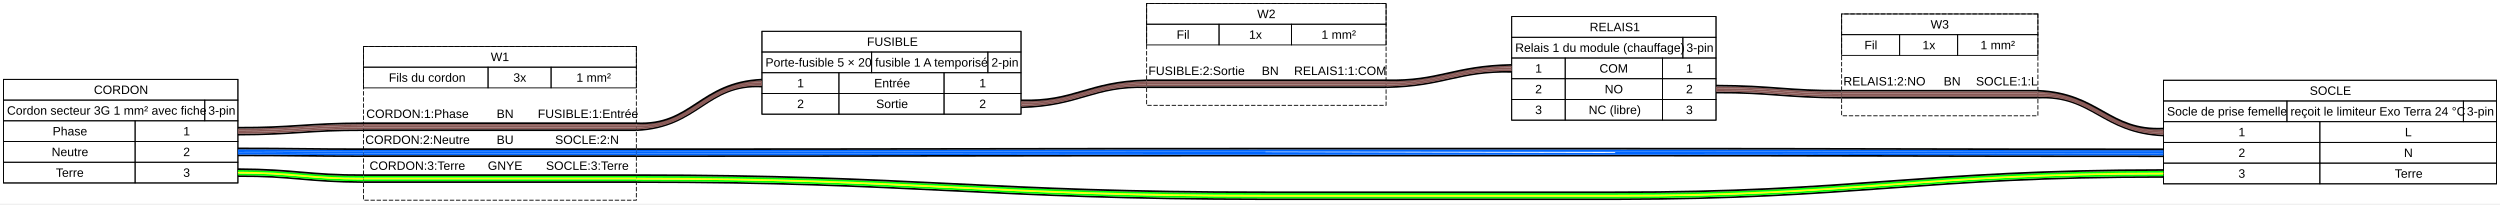
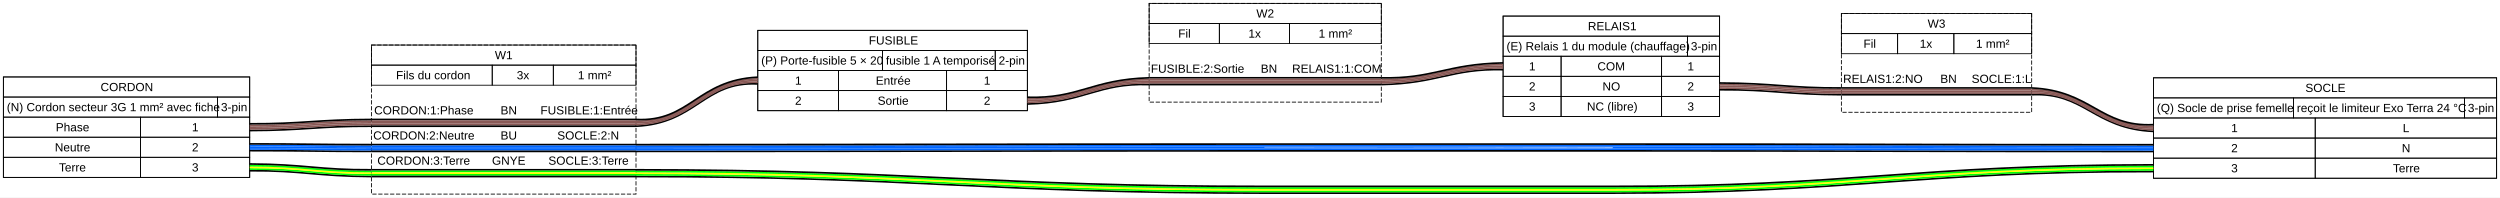
- <svg xmlns="http://www.w3.org/2000/svg" width="2866pt" height="234pt" viewBox="0.00 0.00 2866.00 234.00">
+ <svg xmlns="http://www.w3.org/2000/svg" width="2956pt" height="234pt" viewBox="0.00 0.00 2956.00 234.00">
  <g id="graph0" class="graph" transform="scale(1 1) rotate(0) translate(4 229.5)">
-     <polygon fill="#ffffff" stroke="none" points="-4,4 -4,-229.5 2862,-229.5 2862,4 -4,4" />
+     <polygon fill="#ffffff" stroke="none" points="-4,4 -4,-229.5 2952,-229.5 2952,4 -4,4" />
    <g id="node1" class="node">
-       <polygon fill="#ffffff" stroke="black" points="268.75,-138.5 0,-138.5 0,-19.75 268.75,-19.75 268.75,-138.5" />
-       <polygon fill="none" stroke="black" points="0,-114.75 0,-138.5 268.75,-138.5 268.75,-114.75 0,-114.75" />
-       <text xml:space="preserve" text-anchor="start" x="103.62" y="-121.75" font-family="arial" font-size="14.00">CORDON</text>
-       <polygon fill="none" stroke="black" points="0,-91 0,-114.75 230.75,-114.75 230.75,-91 0,-91" />
-       <text xml:space="preserve" text-anchor="start" x="4" y="-98" font-family="arial" font-size="14.00">Cordon secteur 3G 1 mm² avec fiche</text>
-       <polygon fill="none" stroke="black" points="230.75,-91 230.75,-114.75 268.75,-114.75 268.75,-91 230.75,-91" />
-       <text xml:space="preserve" text-anchor="start" x="234.75" y="-98" font-family="arial" font-size="14.00">3-pin</text>
-       <polygon fill="none" stroke="black" points="0,-67.25 0,-91 150.88,-91 150.88,-67.25 0,-67.25" />
-       <text xml:space="preserve" text-anchor="start" x="56.31" y="-74.25" font-family="arial" font-size="14.00">Phase</text>
-       <polygon fill="none" stroke="black" points="150.88,-67.25 150.88,-91 268.75,-91 268.75,-67.25 150.88,-67.25" />
-       <text xml:space="preserve" text-anchor="start" x="206.06" y="-74.25" font-family="arial" font-size="14.00">1</text>
-       <polygon fill="none" stroke="black" points="0,-43.5 0,-67.25 150.88,-67.25 150.88,-43.5 0,-43.5" />
-       <text xml:space="preserve" text-anchor="start" x="55.19" y="-50.5" font-family="arial" font-size="14.00">Neutre</text>
-       <polygon fill="none" stroke="black" points="150.88,-43.5 150.88,-67.25 268.75,-67.25 268.75,-43.5 150.88,-43.5" />
-       <text xml:space="preserve" text-anchor="start" x="206.06" y="-50.5" font-family="arial" font-size="14.00">2</text>
-       <polygon fill="none" stroke="black" points="0,-19.75 0,-43.5 150.88,-43.5 150.88,-19.75 0,-19.75" />
-       <text xml:space="preserve" text-anchor="start" x="60.06" y="-26.75" font-family="arial" font-size="14.00">Terre</text>
-       <polygon fill="none" stroke="black" points="150.88,-19.75 150.88,-43.5 268.75,-43.5 268.75,-19.75 150.88,-19.75" />
-       <text xml:space="preserve" text-anchor="start" x="206.06" y="-26.75" font-family="arial" font-size="14.00">3</text>
+       <polygon fill="#ffffff" stroke="black" points="291.25,-138.5 0,-138.5 0,-19.75 291.25,-19.75 291.25,-138.5" />
+       <polygon fill="none" stroke="black" points="0,-114.75 0,-138.5 291.25,-138.5 291.25,-114.75 0,-114.75" />
+       <text xml:space="preserve" text-anchor="start" x="114.88" y="-121.75" font-family="arial" font-size="14.00">CORDON</text>
+       <polygon fill="none" stroke="black" points="0,-91 0,-114.75 253.25,-114.75 253.25,-91 0,-91" />
+       <text xml:space="preserve" text-anchor="start" x="4" y="-98" font-family="arial" font-size="14.00">(N) Cordon secteur 3G 1 mm² avec fiche</text>
+       <polygon fill="none" stroke="black" points="253.25,-91 253.25,-114.75 291.25,-114.75 291.25,-91 253.25,-91" />
+       <text xml:space="preserve" text-anchor="start" x="257.25" y="-98" font-family="arial" font-size="14.00">3-pin</text>
+       <polygon fill="none" stroke="black" points="0,-67.25 0,-91 162.12,-91 162.12,-67.25 0,-67.25" />
+       <text xml:space="preserve" text-anchor="start" x="61.94" y="-74.25" font-family="arial" font-size="14.00">Phase</text>
+       <polygon fill="none" stroke="black" points="162.12,-67.25 162.12,-91 291.25,-91 291.25,-67.25 162.12,-67.25" />
+       <text xml:space="preserve" text-anchor="start" x="222.94" y="-74.25" font-family="arial" font-size="14.00">1</text>
+       <polygon fill="none" stroke="black" points="0,-43.5 0,-67.25 162.12,-67.25 162.12,-43.5 0,-43.5" />
+       <text xml:space="preserve" text-anchor="start" x="60.81" y="-50.5" font-family="arial" font-size="14.00">Neutre</text>
+       <polygon fill="none" stroke="black" points="162.12,-43.5 162.12,-67.25 291.25,-67.25 291.25,-43.5 162.12,-43.5" />
+       <text xml:space="preserve" text-anchor="start" x="222.94" y="-50.5" font-family="arial" font-size="14.00">2</text>
+       <polygon fill="none" stroke="black" points="0,-19.75 0,-43.5 162.12,-43.5 162.12,-19.75 0,-19.75" />
+       <text xml:space="preserve" text-anchor="start" x="65.69" y="-26.75" font-family="arial" font-size="14.00">Terre</text>
+       <polygon fill="none" stroke="black" points="162.12,-19.75 162.12,-43.5 291.25,-43.5 291.25,-19.75 162.12,-19.75" />
+       <text xml:space="preserve" text-anchor="start" x="222.94" y="-26.75" font-family="arial" font-size="14.00">3</text>
    </g>
    <g id="node5" class="node">
-       <polygon fill="#ffffff" stroke="black" stroke-dasharray="5,2" points="725.5,-176.25 412.75,-176.25 412.75,0 725.5,0 725.5,-176.25" />
-       <polygon fill="none" stroke="black" points="412.75,-152.5 412.75,-176.25 725.5,-176.25 725.5,-152.5 412.75,-152.5" />
-       <text xml:space="preserve" text-anchor="start" x="558.62" y="-159.5" font-family="arial" font-size="14.00">W1</text>
-       <polygon fill="none" stroke="black" points="412.75,-128.75 412.75,-152.5 555.5,-152.5 555.5,-128.75 412.75,-128.75" />
-       <text xml:space="preserve" text-anchor="start" x="441.75" y="-135.75" font-family="arial" font-size="14.00">Fils du cordon</text>
-       <polygon fill="none" stroke="black" points="555.5,-128.75 555.5,-152.5 627.75,-152.5 627.75,-128.75 555.5,-128.75" />
-       <text xml:space="preserve" text-anchor="start" x="584.5" y="-135.75" font-family="arial" font-size="14.00">3x</text>
-       <polygon fill="none" stroke="black" points="627.75,-128.75 627.75,-152.5 725.5,-152.5 725.5,-128.75 627.75,-128.75" />
-       <text xml:space="preserve" text-anchor="start" x="656.75" y="-135.75" font-family="arial" font-size="14.00">1 mm²</text>
-       <text xml:space="preserve" text-anchor="start" x="471.38" y="-114" font-family="arial" font-size="14.00"> </text>
-       <text xml:space="preserve" text-anchor="start" x="415.88" y="-94.25" font-family="arial" font-size="14.00">CORDON:1:Phase</text>
-       <text xml:space="preserve" text-anchor="start" x="545.88" y="-94.25" font-family="arial" font-size="14.00">     BN    </text>
-       <text xml:space="preserve" text-anchor="start" x="612.5" y="-94.25" font-family="arial" font-size="14.00">FUSIBLE:1:Entrée</text>
-       <polygon fill="#000000" stroke="none" points="412.75,-87.25 412.75,-89.25 725.5,-89.25 725.5,-87.25 412.75,-87.25" />
-       <polygon fill="#895956" stroke="none" points="412.75,-85.25 412.75,-87.25 725.5,-87.25 725.5,-85.25 412.75,-85.25" />
-       <polygon fill="#895956" stroke="none" points="412.75,-83.25 412.75,-85.25 725.5,-85.25 725.5,-83.25 412.75,-83.25" />
-       <polygon fill="#895956" stroke="none" points="412.75,-81.25 412.75,-83.25 725.5,-83.25 725.5,-81.25 412.75,-81.25" />
-       <polygon fill="#000000" stroke="none" points="412.75,-79.25 412.75,-81.25 725.5,-81.25 725.5,-79.25 412.75,-79.25" />
-       <text xml:space="preserve" text-anchor="start" x="414.75" y="-64.5" font-family="arial" font-size="14.00">CORDON:2:Neutre</text>
-       <text xml:space="preserve" text-anchor="start" x="545.88" y="-64.5" font-family="arial" font-size="14.00">     BU    </text>
-       <text xml:space="preserve" text-anchor="start" x="632.38" y="-64.5" font-family="arial" font-size="14.00">SOCLE:2:N</text>
-       <polygon fill="#000000" stroke="none" points="412.75,-57.5 412.75,-59.5 725.5,-59.5 725.5,-57.5 412.75,-57.5" />
-       <polygon fill="#0066ff" stroke="none" points="412.75,-55.5 412.75,-57.5 725.5,-57.5 725.5,-55.5 412.75,-55.5" />
-       <polygon fill="#0066ff" stroke="none" points="412.75,-53.5 412.75,-55.5 725.5,-55.5 725.5,-53.5 412.75,-53.5" />
-       <polygon fill="#0066ff" stroke="none" points="412.75,-51.5 412.75,-53.5 725.5,-53.5 725.5,-51.5 412.75,-51.5" />
-       <polygon fill="#000000" stroke="none" points="412.75,-49.5 412.75,-51.5 725.5,-51.5 725.5,-49.5 412.75,-49.5" />
-       <text xml:space="preserve" text-anchor="start" x="419.62" y="-34.75" font-family="arial" font-size="14.00">CORDON:3:Terre</text>
-       <text xml:space="preserve" text-anchor="start" x="535.75" y="-34.75" font-family="arial" font-size="14.00">     GNYE    </text>
-       <text xml:space="preserve" text-anchor="start" x="621.88" y="-34.75" font-family="arial" font-size="14.00">SOCLE:3:Terre</text>
-       <polygon fill="#000000" stroke="none" points="412.75,-27.75 412.75,-29.75 725.5,-29.75 725.5,-27.75 412.75,-27.75" />
-       <polygon fill="#00ff00" stroke="none" points="412.75,-25.75 412.75,-27.75 725.5,-27.75 725.5,-25.75 412.75,-25.75" />
-       <polygon fill="#ffff00" stroke="none" points="412.75,-23.75 412.75,-25.75 725.5,-25.75 725.5,-23.75 412.75,-23.75" />
-       <polygon fill="#00ff00" stroke="none" points="412.75,-21.75 412.75,-23.75 725.5,-23.75 725.5,-21.75 412.75,-21.75" />
-       <polygon fill="#000000" stroke="none" points="412.75,-19.75 412.75,-21.75 725.5,-21.75 725.5,-19.75 412.75,-19.75" />
-       <text xml:space="preserve" text-anchor="start" x="471.38" y="-5" font-family="arial" font-size="14.00"> </text>
+       <polygon fill="#ffffff" stroke="black" stroke-dasharray="5,2" points="748,-176.25 435.25,-176.25 435.25,0 748,0 748,-176.25" />
+       <polygon fill="none" stroke="black" points="435.25,-152.5 435.25,-176.25 748,-176.25 748,-152.5 435.25,-152.5" />
+       <text xml:space="preserve" text-anchor="start" x="581.12" y="-159.5" font-family="arial" font-size="14.00">W1</text>
+       <polygon fill="none" stroke="black" points="435.25,-128.75 435.25,-152.5 578,-152.5 578,-128.75 435.25,-128.75" />
+       <text xml:space="preserve" text-anchor="start" x="464.25" y="-135.75" font-family="arial" font-size="14.00">Fils du cordon</text>
+       <polygon fill="none" stroke="black" points="578,-128.75 578,-152.5 650.25,-152.5 650.25,-128.75 578,-128.75" />
+       <text xml:space="preserve" text-anchor="start" x="607" y="-135.75" font-family="arial" font-size="14.00">3x</text>
+       <polygon fill="none" stroke="black" points="650.25,-128.75 650.25,-152.5 748,-152.5 748,-128.75 650.25,-128.75" />
+       <text xml:space="preserve" text-anchor="start" x="679.25" y="-135.75" font-family="arial" font-size="14.00">1 mm²</text>
+       <text xml:space="preserve" text-anchor="start" x="493.88" y="-114" font-family="arial" font-size="14.00"> </text>
+       <text xml:space="preserve" text-anchor="start" x="438.38" y="-94.25" font-family="arial" font-size="14.00">CORDON:1:Phase</text>
+       <text xml:space="preserve" text-anchor="start" x="568.38" y="-94.25" font-family="arial" font-size="14.00">     BN    </text>
+       <text xml:space="preserve" text-anchor="start" x="635" y="-94.25" font-family="arial" font-size="14.00">FUSIBLE:1:Entrée</text>
+       <polygon fill="#000000" stroke="none" points="435.25,-87.25 435.25,-89.25 748,-89.25 748,-87.25 435.25,-87.25" />
+       <polygon fill="#895956" stroke="none" points="435.25,-85.25 435.25,-87.25 748,-87.25 748,-85.25 435.25,-85.25" />
+       <polygon fill="#895956" stroke="none" points="435.25,-83.25 435.25,-85.25 748,-85.25 748,-83.25 435.25,-83.25" />
+       <polygon fill="#895956" stroke="none" points="435.25,-81.25 435.25,-83.25 748,-83.25 748,-81.25 435.25,-81.25" />
+       <polygon fill="#000000" stroke="none" points="435.25,-79.25 435.25,-81.25 748,-81.25 748,-79.25 435.25,-79.25" />
+       <text xml:space="preserve" text-anchor="start" x="437.25" y="-64.5" font-family="arial" font-size="14.00">CORDON:2:Neutre</text>
+       <text xml:space="preserve" text-anchor="start" x="568.38" y="-64.5" font-family="arial" font-size="14.00">     BU    </text>
+       <text xml:space="preserve" text-anchor="start" x="654.88" y="-64.5" font-family="arial" font-size="14.00">SOCLE:2:N</text>
+       <polygon fill="#000000" stroke="none" points="435.25,-57.5 435.25,-59.5 748,-59.5 748,-57.5 435.25,-57.5" />
+       <polygon fill="#0066ff" stroke="none" points="435.25,-55.5 435.25,-57.5 748,-57.5 748,-55.5 435.25,-55.5" />
+       <polygon fill="#0066ff" stroke="none" points="435.25,-53.5 435.25,-55.5 748,-55.5 748,-53.5 435.25,-53.5" />
+       <polygon fill="#0066ff" stroke="none" points="435.25,-51.5 435.25,-53.5 748,-53.5 748,-51.5 435.25,-51.5" />
+       <polygon fill="#000000" stroke="none" points="435.25,-49.5 435.25,-51.5 748,-51.5 748,-49.5 435.25,-49.5" />
+       <text xml:space="preserve" text-anchor="start" x="442.12" y="-34.75" font-family="arial" font-size="14.00">CORDON:3:Terre</text>
+       <text xml:space="preserve" text-anchor="start" x="558.25" y="-34.75" font-family="arial" font-size="14.00">     GNYE    </text>
+       <text xml:space="preserve" text-anchor="start" x="644.38" y="-34.75" font-family="arial" font-size="14.00">SOCLE:3:Terre</text>
+       <polygon fill="#000000" stroke="none" points="435.25,-27.75 435.25,-29.75 748,-29.75 748,-27.75 435.25,-27.75" />
+       <polygon fill="#00ff00" stroke="none" points="435.25,-25.75 435.25,-27.75 748,-27.75 748,-25.75 435.25,-25.75" />
+       <polygon fill="#ffff00" stroke="none" points="435.25,-23.75 435.25,-25.75 748,-25.75 748,-23.75 435.25,-23.75" />
+       <polygon fill="#00ff00" stroke="none" points="435.25,-21.75 435.25,-23.75 748,-23.75 748,-21.75 435.25,-21.75" />
+       <polygon fill="#000000" stroke="none" points="435.25,-19.75 435.25,-21.75 748,-21.75 748,-19.75 435.25,-19.75" />
+       <text xml:space="preserve" text-anchor="start" x="493.88" y="-5" font-family="arial" font-size="14.00"> </text>
    </g>
    <g id="edge1" class="edge">
-       <path fill="none" stroke="#000000" stroke-width="2" d="M268.75,-75.13C334.02,-75.32 349.94,-80.44 412.75,-80.25" />
-       <path fill="none" stroke="#895956" stroke-width="2" d="M268.75,-77.13C333.4,-77.22 349.32,-82.35 412.75,-82.25" />
-       <path fill="none" stroke="#895956" stroke-width="2" d="M268.75,-79.12C332.79,-79.12 348.71,-84.25 412.75,-84.25" />
-       <path fill="none" stroke="#895956" stroke-width="2" d="M268.75,-81.12C332.18,-81.03 348.1,-86.15 412.75,-86.25" />
-       <path fill="none" stroke="#000000" stroke-width="2" d="M268.75,-83.12C331.56,-82.93 347.48,-88.06 412.75,-88.25" />
+       <path fill="none" stroke="#000000" stroke-width="2" d="M291.25,-75.13C356.52,-75.32 372.44,-80.44 435.25,-80.25" />
+       <path fill="none" stroke="#895956" stroke-width="2" d="M291.25,-77.13C355.9,-77.22 371.82,-82.35 435.25,-82.25" />
+       <path fill="none" stroke="#895956" stroke-width="2" d="M291.25,-79.12C355.29,-79.12 371.21,-84.25 435.25,-84.25" />
+       <path fill="none" stroke="#895956" stroke-width="2" d="M291.25,-81.12C354.68,-81.03 370.6,-86.15 435.25,-86.25" />
+       <path fill="none" stroke="#000000" stroke-width="2" d="M291.25,-83.12C354.06,-82.93 369.98,-88.06 435.25,-88.25" />
    </g>
    <g id="edge3" class="edge">
-       <path fill="none" stroke="#000000" stroke-width="2" d="M268.75,-51.38C332.53,-51.38 348.53,-50.51 412.75,-50.5" />
-       <path fill="none" stroke="#0066ff" stroke-width="2" d="M268.75,-53.38C332.64,-53.38 348.64,-52.5 412.75,-52.5" />
-       <path fill="none" stroke="#0066ff" stroke-width="2" d="M268.75,-55.38C332.75,-55.38 348.75,-54.5 412.75,-54.5" />
-       <path fill="none" stroke="#0066ff" stroke-width="2" d="M268.75,-57.37C332.86,-57.37 348.86,-56.5 412.75,-56.5" />
-       <path fill="none" stroke="#000000" stroke-width="2" d="M268.75,-59.37C332.97,-59.37 348.97,-58.49 412.75,-58.5" />
+       <path fill="none" stroke="#000000" stroke-width="2" d="M291.25,-51.38C355.03,-51.38 371.03,-50.51 435.25,-50.5" />
+       <path fill="none" stroke="#0066ff" stroke-width="2" d="M291.25,-53.38C355.14,-53.38 371.14,-52.5 435.25,-52.5" />
+       <path fill="none" stroke="#0066ff" stroke-width="2" d="M291.25,-55.38C355.25,-55.38 371.25,-54.5 435.25,-54.5" />
+       <path fill="none" stroke="#0066ff" stroke-width="2" d="M291.25,-57.37C355.36,-57.37 371.36,-56.5 435.25,-56.5" />
+       <path fill="none" stroke="#000000" stroke-width="2" d="M291.25,-59.37C355.47,-59.37 371.47,-58.49 435.25,-58.5" />
    </g>
    <g id="edge5" class="edge">
-       <path fill="none" stroke="#000000" stroke-width="2" d="M268.75,-27.63C331.23,-27.96 347.09,-21.08 412.75,-20.75" />
-       <path fill="none" stroke="#00ff00" stroke-width="2" d="M268.75,-29.63C332.03,-29.79 347.88,-22.92 412.75,-22.75" />
-       <path fill="none" stroke="#ffff00" stroke-width="2" d="M268.75,-31.63C332.82,-31.62 348.68,-24.75 412.75,-24.75" />
-       <path fill="none" stroke="#00ff00" stroke-width="2" d="M268.75,-33.62C333.62,-33.46 349.47,-26.58 412.75,-26.75" />
-       <path fill="none" stroke="#000000" stroke-width="2" d="M268.75,-35.62C334.41,-35.29 350.27,-28.42 412.75,-28.75" />
+       <path fill="none" stroke="#000000" stroke-width="2" d="M291.25,-27.63C353.73,-27.96 369.59,-21.08 435.25,-20.75" />
+       <path fill="none" stroke="#00ff00" stroke-width="2" d="M291.25,-29.63C354.53,-29.79 370.38,-22.92 435.25,-22.75" />
+       <path fill="none" stroke="#ffff00" stroke-width="2" d="M291.25,-31.63C355.32,-31.62 371.18,-24.75 435.25,-24.75" />
+       <path fill="none" stroke="#00ff00" stroke-width="2" d="M291.25,-33.62C356.12,-33.46 371.97,-26.58 435.25,-26.75" />
+       <path fill="none" stroke="#000000" stroke-width="2" d="M291.25,-35.62C356.91,-35.29 372.77,-28.42 435.25,-28.75" />
    </g>
    <g id="node2" class="node">
-       <polygon fill="#ffffff" stroke="black" points="1166.5,-193.62 869.5,-193.62 869.5,-98.62 1166.5,-98.62 1166.5,-193.62" />
-       <polygon fill="none" stroke="black" points="869.5,-169.88 869.5,-193.62 1166.5,-193.62 1166.5,-169.88 869.5,-169.88" />
-       <text xml:space="preserve" text-anchor="start" x="989.88" y="-176.88" font-family="arial" font-size="14.00">FUSIBLE</text>
-       <polygon fill="none" stroke="black" points="869.5,-146.12 869.5,-169.88 995.25,-169.88 995.25,-146.12 869.5,-146.12" />
-       <text xml:space="preserve" text-anchor="start" x="873.5" y="-153.12" font-family="arial" font-size="14.00">Porte-fusible 5 × 20</text>
-       <polygon fill="none" stroke="black" points="995.25,-146.12 995.25,-169.88 1128.5,-169.88 1128.5,-146.12 995.25,-146.12" />
-       <text xml:space="preserve" text-anchor="start" x="999.25" y="-153.12" font-family="arial" font-size="14.00">fusible 1 A temporisé</text>
-       <polygon fill="none" stroke="black" points="1128.5,-146.12 1128.5,-169.88 1166.5,-169.88 1166.5,-146.12 1128.5,-146.12" />
-       <text xml:space="preserve" text-anchor="start" x="1132.5" y="-153.12" font-family="arial" font-size="14.00">2-pin</text>
-       <polygon fill="none" stroke="black" points="869.5,-122.38 869.5,-146.12 957.75,-146.12 957.75,-122.38 869.5,-122.38" />
-       <text xml:space="preserve" text-anchor="start" x="909.88" y="-129.38" font-family="arial" font-size="14.00">1</text>
-       <polygon fill="none" stroke="black" points="957.75,-122.38 957.75,-146.12 1078.25,-146.12 1078.25,-122.38 957.75,-122.38" />
-       <text xml:space="preserve" text-anchor="start" x="998.12" y="-129.38" font-family="arial" font-size="14.00">Entrée</text>
-       <polygon fill="none" stroke="black" points="1078.25,-122.38 1078.25,-146.12 1166.5,-146.12 1166.5,-122.38 1078.25,-122.38" />
-       <text xml:space="preserve" text-anchor="start" x="1118.62" y="-129.38" font-family="arial" font-size="14.00">1</text>
-       <polygon fill="none" stroke="black" points="869.5,-98.62 869.5,-122.38 957.75,-122.38 957.75,-98.62 869.5,-98.62" />
-       <text xml:space="preserve" text-anchor="start" x="909.88" y="-105.62" font-family="arial" font-size="14.00">2</text>
-       <polygon fill="none" stroke="black" points="957.75,-98.62 957.75,-122.38 1078.25,-122.38 1078.25,-98.62 957.75,-98.62" />
-       <text xml:space="preserve" text-anchor="start" x="1000.38" y="-105.62" font-family="arial" font-size="14.00">Sortie</text>
-       <polygon fill="none" stroke="black" points="1078.25,-98.62 1078.25,-122.38 1166.5,-122.38 1166.5,-98.62 1078.25,-98.62" />
-       <text xml:space="preserve" text-anchor="start" x="1118.62" y="-105.62" font-family="arial" font-size="14.00">2</text>
+       <polygon fill="#ffffff" stroke="black" points="1210.75,-193.62 892,-193.62 892,-98.62 1210.75,-98.62 1210.75,-193.62" />
+       <polygon fill="none" stroke="black" points="892,-169.88 892,-193.62 1210.75,-193.62 1210.75,-169.88 892,-169.88" />
+       <text xml:space="preserve" text-anchor="start" x="1023.25" y="-176.88" font-family="arial" font-size="14.00">FUSIBLE</text>
+       <polygon fill="none" stroke="black" points="892,-146.12 892,-169.88 1039.5,-169.88 1039.5,-146.12 892,-146.12" />
+       <text xml:space="preserve" text-anchor="start" x="896" y="-153.12" font-family="arial" font-size="14.00">(P) Porte-fusible 5 × 20</text>
+       <polygon fill="none" stroke="black" points="1039.5,-146.12 1039.5,-169.88 1172.75,-169.88 1172.75,-146.12 1039.5,-146.12" />
+       <text xml:space="preserve" text-anchor="start" x="1043.5" y="-153.12" font-family="arial" font-size="14.00">fusible 1 A temporisé</text>
+       <polygon fill="none" stroke="black" points="1172.75,-146.12 1172.75,-169.88 1210.75,-169.88 1210.75,-146.12 1172.75,-146.12" />
+       <text xml:space="preserve" text-anchor="start" x="1176.75" y="-153.12" font-family="arial" font-size="14.00">2-pin</text>
+       <polygon fill="none" stroke="black" points="892,-122.38 892,-146.12 987.5,-146.12 987.5,-122.38 892,-122.38" />
+       <text xml:space="preserve" text-anchor="start" x="936" y="-129.38" font-family="arial" font-size="14.00">1</text>
+       <polygon fill="none" stroke="black" points="987.5,-122.38 987.5,-146.12 1115.25,-146.12 1115.25,-122.38 987.5,-122.38" />
+       <text xml:space="preserve" text-anchor="start" x="1031.5" y="-129.38" font-family="arial" font-size="14.00">Entrée</text>
+       <polygon fill="none" stroke="black" points="1115.25,-122.38 1115.25,-146.12 1210.75,-146.12 1210.75,-122.38 1115.25,-122.38" />
+       <text xml:space="preserve" text-anchor="start" x="1159.25" y="-129.38" font-family="arial" font-size="14.00">1</text>
+       <polygon fill="none" stroke="black" points="892,-98.62 892,-122.38 987.5,-122.38 987.5,-98.62 892,-98.62" />
+       <text xml:space="preserve" text-anchor="start" x="936" y="-105.62" font-family="arial" font-size="14.00">2</text>
+       <polygon fill="none" stroke="black" points="987.5,-98.62 987.5,-122.38 1115.25,-122.38 1115.25,-98.62 987.5,-98.62" />
+       <text xml:space="preserve" text-anchor="start" x="1033.75" y="-105.62" font-family="arial" font-size="14.00">Sortie</text>
+       <polygon fill="none" stroke="black" points="1115.25,-98.62 1115.25,-122.38 1210.75,-122.38 1210.75,-98.62 1115.25,-98.62" />
+       <text xml:space="preserve" text-anchor="start" x="1159.25" y="-105.62" font-family="arial" font-size="14.00">2</text>
    </g>
    <g id="node6" class="node">
-       <polygon fill="#ffffff" stroke="black" stroke-dasharray="5,2" points="1585,-225.5 1310.5,-225.5 1310.5,-108.75 1585,-108.75 1585,-225.5" />
-       <polygon fill="none" stroke="black" points="1310.5,-201.75 1310.5,-225.5 1585,-225.5 1585,-201.75 1310.5,-201.75" />
-       <text xml:space="preserve" text-anchor="start" x="1437.25" y="-208.75" font-family="arial" font-size="14.00">W2</text>
-       <polygon fill="none" stroke="black" points="1310.5,-178 1310.5,-201.75 1393.5,-201.75 1393.5,-178 1310.5,-178" />
-       <text xml:space="preserve" text-anchor="start" x="1344.88" y="-185" font-family="arial" font-size="14.00">Fil</text>
-       <polygon fill="none" stroke="black" points="1393.5,-178 1393.5,-201.75 1476.5,-201.75 1476.5,-178 1393.5,-178" />
-       <text xml:space="preserve" text-anchor="start" x="1427.88" y="-185" font-family="arial" font-size="14.00">1x</text>
-       <polygon fill="none" stroke="black" points="1476.5,-178 1476.5,-201.75 1585,-201.75 1585,-178 1476.5,-178" />
-       <text xml:space="preserve" text-anchor="start" x="1510.88" y="-185" font-family="arial" font-size="14.00">1 mm²</text>
-       <text xml:space="preserve" text-anchor="start" x="1363.88" y="-163.25" font-family="arial" font-size="14.00"> </text>
-       <text xml:space="preserve" text-anchor="start" x="1312.5" y="-143.5" font-family="arial" font-size="14.00">FUSIBLE:2:Sortie</text>
-       <text xml:space="preserve" text-anchor="start" x="1423" y="-143.5" font-family="arial" font-size="14.00">     BN    </text>
-       <text xml:space="preserve" text-anchor="start" x="1479.5" y="-143.5" font-family="arial" font-size="14.00">RELAIS1:1:COM</text>
-       <polygon fill="#000000" stroke="none" points="1310.5,-136.5 1310.5,-138.5 1585,-138.5 1585,-136.5 1310.5,-136.5" />
-       <polygon fill="#895956" stroke="none" points="1310.5,-134.5 1310.5,-136.5 1585,-136.5 1585,-134.5 1310.5,-134.5" />
-       <polygon fill="#895956" stroke="none" points="1310.5,-132.5 1310.5,-134.5 1585,-134.5 1585,-132.5 1310.5,-132.5" />
-       <polygon fill="#895956" stroke="none" points="1310.5,-130.5 1310.5,-132.5 1585,-132.5 1585,-130.5 1310.5,-130.5" />
-       <polygon fill="#000000" stroke="none" points="1310.5,-128.5 1310.5,-130.5 1585,-130.5 1585,-128.5 1310.5,-128.5" />
-       <text xml:space="preserve" text-anchor="start" x="1363.88" y="-113.75" font-family="arial" font-size="14.00"> </text>
+       <polygon fill="#ffffff" stroke="black" stroke-dasharray="5,2" points="1629.25,-225.5 1354.75,-225.5 1354.75,-108.75 1629.25,-108.75 1629.25,-225.5" />
+       <polygon fill="none" stroke="black" points="1354.75,-201.75 1354.75,-225.5 1629.25,-225.5 1629.25,-201.75 1354.75,-201.75" />
+       <text xml:space="preserve" text-anchor="start" x="1481.5" y="-208.75" font-family="arial" font-size="14.00">W2</text>
+       <polygon fill="none" stroke="black" points="1354.75,-178 1354.75,-201.75 1437.75,-201.75 1437.75,-178 1354.75,-178" />
+       <text xml:space="preserve" text-anchor="start" x="1389.12" y="-185" font-family="arial" font-size="14.00">Fil</text>
+       <polygon fill="none" stroke="black" points="1437.75,-178 1437.75,-201.75 1520.75,-201.75 1520.75,-178 1437.75,-178" />
+       <text xml:space="preserve" text-anchor="start" x="1472.12" y="-185" font-family="arial" font-size="14.00">1x</text>
+       <polygon fill="none" stroke="black" points="1520.75,-178 1520.75,-201.75 1629.25,-201.75 1629.25,-178 1520.75,-178" />
+       <text xml:space="preserve" text-anchor="start" x="1555.12" y="-185" font-family="arial" font-size="14.00">1 mm²</text>
+       <text xml:space="preserve" text-anchor="start" x="1408.12" y="-163.25" font-family="arial" font-size="14.00"> </text>
+       <text xml:space="preserve" text-anchor="start" x="1356.75" y="-143.5" font-family="arial" font-size="14.00">FUSIBLE:2:Sortie</text>
+       <text xml:space="preserve" text-anchor="start" x="1467.25" y="-143.5" font-family="arial" font-size="14.00">     BN    </text>
+       <text xml:space="preserve" text-anchor="start" x="1523.75" y="-143.5" font-family="arial" font-size="14.00">RELAIS1:1:COM</text>
+       <polygon fill="#000000" stroke="none" points="1354.75,-136.5 1354.75,-138.5 1629.25,-138.5 1629.25,-136.5 1354.75,-136.5" />
+       <polygon fill="#895956" stroke="none" points="1354.75,-134.5 1354.75,-136.5 1629.25,-136.5 1629.25,-134.5 1354.75,-134.5" />
+       <polygon fill="#895956" stroke="none" points="1354.75,-132.5 1354.75,-134.5 1629.25,-134.5 1629.25,-132.5 1354.75,-132.5" />
+       <polygon fill="#895956" stroke="none" points="1354.75,-130.5 1354.75,-132.5 1629.25,-132.5 1629.25,-130.5 1354.75,-130.5" />
+       <polygon fill="#000000" stroke="none" points="1354.75,-128.5 1354.75,-130.5 1629.25,-130.5 1629.25,-128.5 1354.75,-128.5" />
+       <text xml:space="preserve" text-anchor="start" x="1408.12" y="-113.75" font-family="arial" font-size="14.00"> </text>
    </g>
    <g id="edge7" class="edge">
-       <path fill="none" stroke="#000000" stroke-width="2" d="M1166.5,-106.5C1234.7,-108.38 1249.08,-131.38 1310.5,-129.5" />
-       <path fill="none" stroke="#895956" stroke-width="2" d="M1166.5,-108.5C1233.01,-109.44 1247.38,-132.44 1310.5,-131.5" />
-       <path fill="none" stroke="#895956" stroke-width="2" d="M1166.5,-110.5C1231.31,-110.5 1245.69,-133.5 1310.5,-133.5" />
-       <path fill="none" stroke="#895956" stroke-width="2" d="M1166.5,-112.5C1229.62,-111.56 1243.99,-134.56 1310.5,-135.5" />
-       <path fill="none" stroke="#000000" stroke-width="2" d="M1166.5,-114.5C1227.92,-112.62 1242.3,-135.62 1310.5,-137.5" />
+       <path fill="none" stroke="#000000" stroke-width="2" d="M1210.75,-106.5C1278.95,-108.38 1293.33,-131.38 1354.75,-129.5" />
+       <path fill="none" stroke="#895956" stroke-width="2" d="M1210.75,-108.5C1277.26,-109.44 1291.63,-132.44 1354.75,-131.5" />
+       <path fill="none" stroke="#895956" stroke-width="2" d="M1210.75,-110.5C1275.56,-110.5 1289.94,-133.5 1354.75,-133.5" />
+       <path fill="none" stroke="#895956" stroke-width="2" d="M1210.75,-112.5C1273.87,-111.56 1288.24,-134.56 1354.75,-135.5" />
+       <path fill="none" stroke="#000000" stroke-width="2" d="M1210.75,-114.5C1272.17,-112.62 1286.55,-135.62 1354.75,-137.5" />
    </g>
    <g id="node3" class="node">
-       <polygon fill="#ffffff" stroke="black" points="2858,-137.5 2476.25,-137.5 2476.25,-18.75 2858,-18.75 2858,-137.5" />
-       <polygon fill="none" stroke="black" points="2476.25,-113.75 2476.25,-137.5 2858,-137.5 2858,-113.75 2476.25,-113.75" />
-       <text xml:space="preserve" text-anchor="start" x="2643.88" y="-120.75" font-family="arial" font-size="14.00">SOCLE</text>
-       <polygon fill="none" stroke="black" points="2476.25,-90 2476.25,-113.75 2617.75,-113.75 2617.75,-90 2476.25,-90" />
-       <text xml:space="preserve" text-anchor="start" x="2480.25" y="-97" font-family="arial" font-size="14.00">Socle de prise femelle</text>
-       <polygon fill="none" stroke="black" points="2617.75,-90 2617.75,-113.75 2820,-113.75 2820,-90 2617.75,-90" />
-       <text xml:space="preserve" text-anchor="start" x="2621.75" y="-97" font-family="arial" font-size="14.00">reçoit le limiteur Exo Terra 24 °C</text>
-       <polygon fill="none" stroke="black" points="2820,-90 2820,-113.75 2858,-113.75 2858,-90 2820,-90" />
-       <text xml:space="preserve" text-anchor="start" x="2824" y="-97" font-family="arial" font-size="14.00">3-pin</text>
-       <polygon fill="none" stroke="black" points="2476.25,-66.25 2476.25,-90 2655.5,-90 2655.5,-66.25 2476.25,-66.25" />
-       <text xml:space="preserve" text-anchor="start" x="2562.12" y="-73.25" font-family="arial" font-size="14.00">1</text>
-       <polygon fill="none" stroke="black" points="2655.5,-66.25 2655.5,-90 2858,-90 2858,-66.25 2655.5,-66.25" />
-       <text xml:space="preserve" text-anchor="start" x="2753" y="-73.25" font-family="arial" font-size="14.00">L</text>
-       <polygon fill="none" stroke="black" points="2476.25,-42.5 2476.25,-66.25 2655.5,-66.25 2655.5,-42.5 2476.25,-42.5" />
-       <text xml:space="preserve" text-anchor="start" x="2562.12" y="-49.5" font-family="arial" font-size="14.00">2</text>
-       <polygon fill="none" stroke="black" points="2655.5,-42.5 2655.5,-66.25 2858,-66.25 2858,-42.5 2655.5,-42.5" />
-       <text xml:space="preserve" text-anchor="start" x="2751.88" y="-49.5" font-family="arial" font-size="14.00">N</text>
-       <polygon fill="none" stroke="black" points="2476.25,-18.75 2476.25,-42.5 2655.5,-42.5 2655.5,-18.75 2476.25,-18.75" />
-       <text xml:space="preserve" text-anchor="start" x="2562.12" y="-25.75" font-family="arial" font-size="14.00">3</text>
-       <polygon fill="none" stroke="black" points="2655.5,-18.75 2655.5,-42.5 2858,-42.5 2858,-18.75 2655.5,-18.75" />
-       <text xml:space="preserve" text-anchor="start" x="2741.38" y="-25.75" font-family="arial" font-size="14.00">Terre</text>
+       <polygon fill="#ffffff" stroke="black" points="2948,-137.5 2542.25,-137.5 2542.25,-18.75 2948,-18.75 2948,-137.5" />
+       <polygon fill="none" stroke="black" points="2542.25,-113.75 2542.25,-137.5 2948,-137.5 2948,-113.75 2542.25,-113.75" />
+       <text xml:space="preserve" text-anchor="start" x="2721.88" y="-120.75" font-family="arial" font-size="14.00">SOCLE</text>
+       <polygon fill="none" stroke="black" points="2542.25,-90 2542.25,-113.75 2707.75,-113.75 2707.75,-90 2542.25,-90" />
+       <text xml:space="preserve" text-anchor="start" x="2546.25" y="-97" font-family="arial" font-size="14.00">(Q) Socle de prise femelle</text>
+       <polygon fill="none" stroke="black" points="2707.75,-90 2707.75,-113.75 2910,-113.75 2910,-90 2707.75,-90" />
+       <text xml:space="preserve" text-anchor="start" x="2711.75" y="-97" font-family="arial" font-size="14.00">reçoit le limiteur Exo Terra 24 °C</text>
+       <polygon fill="none" stroke="black" points="2910,-90 2910,-113.75 2948,-113.75 2948,-90 2910,-90" />
+       <text xml:space="preserve" text-anchor="start" x="2914" y="-97" font-family="arial" font-size="14.00">3-pin</text>
+       <polygon fill="none" stroke="black" points="2542.25,-66.25 2542.25,-90 2733.5,-90 2733.5,-66.25 2542.25,-66.25" />
+       <text xml:space="preserve" text-anchor="start" x="2634.12" y="-73.25" font-family="arial" font-size="14.00">1</text>
+       <polygon fill="none" stroke="black" points="2733.5,-66.25 2733.5,-90 2948,-90 2948,-66.25 2733.5,-66.25" />
+       <text xml:space="preserve" text-anchor="start" x="2837" y="-73.25" font-family="arial" font-size="14.00">L</text>
+       <polygon fill="none" stroke="black" points="2542.25,-42.5 2542.25,-66.25 2733.5,-66.25 2733.5,-42.5 2542.25,-42.5" />
+       <text xml:space="preserve" text-anchor="start" x="2634.12" y="-49.5" font-family="arial" font-size="14.00">2</text>
+       <polygon fill="none" stroke="black" points="2733.5,-42.5 2733.5,-66.25 2948,-66.25 2948,-42.5 2733.5,-42.5" />
+       <text xml:space="preserve" text-anchor="start" x="2835.88" y="-49.5" font-family="arial" font-size="14.00">N</text>
+       <polygon fill="none" stroke="black" points="2542.25,-18.75 2542.25,-42.5 2733.5,-42.5 2733.5,-18.75 2542.25,-18.75" />
+       <text xml:space="preserve" text-anchor="start" x="2634.12" y="-25.75" font-family="arial" font-size="14.00">3</text>
+       <polygon fill="none" stroke="black" points="2733.5,-18.75 2733.5,-42.5 2948,-42.5 2948,-18.75 2733.5,-18.75" />
+       <text xml:space="preserve" text-anchor="start" x="2825.38" y="-25.75" font-family="arial" font-size="14.00">Terre</text>
    </g>
    <g id="node4" class="node">
-       <polygon fill="#ffffff" stroke="black" points="1963.25,-210.5 1729,-210.5 1729,-91.75 1963.25,-91.75 1963.25,-210.5" />
-       <polygon fill="none" stroke="black" points="1729,-186.75 1729,-210.5 1963.25,-210.5 1963.25,-186.75 1729,-186.75" />
-       <text xml:space="preserve" text-anchor="start" x="1818.38" y="-193.75" font-family="arial" font-size="14.00">RELAIS1</text>
-       <polygon fill="none" stroke="black" points="1729,-163 1729,-186.75 1925.25,-186.75 1925.25,-163 1729,-163" />
-       <text xml:space="preserve" text-anchor="start" x="1733" y="-170" font-family="arial" font-size="14.00">Relais 1 du module (chauffage)</text>
-       <polygon fill="none" stroke="black" points="1925.25,-163 1925.25,-186.75 1963.25,-186.75 1963.25,-163 1925.25,-163" />
-       <text xml:space="preserve" text-anchor="start" x="1929.25" y="-170" font-family="arial" font-size="14.00">3-pin</text>
-       <polygon fill="none" stroke="black" points="1729,-139.25 1729,-163 1790.33,-163 1790.33,-139.25 1729,-139.25" />
-       <text xml:space="preserve" text-anchor="start" x="1755.92" y="-146.25" font-family="arial" font-size="14.00">1</text>
-       <polygon fill="none" stroke="black" points="1790.33,-139.25 1790.33,-163 1901.92,-163 1901.92,-139.25 1790.33,-139.25" />
-       <text xml:space="preserve" text-anchor="start" x="1829.62" y="-146.25" font-family="arial" font-size="14.00">COM</text>
-       <polygon fill="none" stroke="black" points="1901.92,-139.25 1901.92,-163 1963.25,-163 1963.25,-139.25 1901.92,-139.25" />
-       <text xml:space="preserve" text-anchor="start" x="1928.83" y="-146.25" font-family="arial" font-size="14.00">1</text>
-       <polygon fill="none" stroke="black" points="1729,-115.5 1729,-139.25 1790.33,-139.25 1790.33,-115.5 1729,-115.5" />
-       <text xml:space="preserve" text-anchor="start" x="1755.92" y="-122.5" font-family="arial" font-size="14.00">2</text>
-       <polygon fill="none" stroke="black" points="1790.33,-115.5 1790.33,-139.25 1901.92,-139.25 1901.92,-115.5 1790.33,-115.5" />
-       <text xml:space="preserve" text-anchor="start" x="1835.62" y="-122.5" font-family="arial" font-size="14.00">NO</text>
-       <polygon fill="none" stroke="black" points="1901.92,-115.5 1901.92,-139.25 1963.25,-139.25 1963.25,-115.5 1901.92,-115.5" />
-       <text xml:space="preserve" text-anchor="start" x="1928.83" y="-122.5" font-family="arial" font-size="14.00">2</text>
-       <polygon fill="none" stroke="black" points="1729,-91.75 1729,-115.5 1790.33,-115.5 1790.33,-91.75 1729,-91.75" />
-       <text xml:space="preserve" text-anchor="start" x="1755.92" y="-98.75" font-family="arial" font-size="14.00">3</text>
-       <polygon fill="none" stroke="black" points="1790.33,-91.75 1790.33,-115.5 1901.92,-115.5 1901.92,-91.75 1790.33,-91.75" />
-       <text xml:space="preserve" text-anchor="start" x="1817.25" y="-98.75" font-family="arial" font-size="14.00">NC (libre)</text>
-       <polygon fill="none" stroke="black" points="1901.92,-91.75 1901.92,-115.5 1963.25,-115.5 1963.25,-91.75 1901.92,-91.75" />
-       <text xml:space="preserve" text-anchor="start" x="1928.83" y="-98.75" font-family="arial" font-size="14.00">3</text>
+       <polygon fill="#ffffff" stroke="black" points="2029.25,-210.5 1773.25,-210.5 1773.25,-91.75 2029.25,-91.75 2029.25,-210.5" />
+       <polygon fill="none" stroke="black" points="1773.25,-186.75 1773.25,-210.5 2029.25,-210.5 2029.25,-186.75 1773.25,-186.75" />
+       <text xml:space="preserve" text-anchor="start" x="1873.5" y="-193.75" font-family="arial" font-size="14.00">RELAIS1</text>
+       <polygon fill="none" stroke="black" points="1773.25,-163 1773.25,-186.75 1991.25,-186.75 1991.25,-163 1773.25,-163" />
+       <text xml:space="preserve" text-anchor="start" x="1777.25" y="-170" font-family="arial" font-size="14.00">(E) Relais 1 du module (chauffage)</text>
+       <polygon fill="none" stroke="black" points="1991.25,-163 1991.25,-186.75 2029.25,-186.75 2029.25,-163 1991.25,-163" />
+       <text xml:space="preserve" text-anchor="start" x="1995.25" y="-170" font-family="arial" font-size="14.00">3-pin</text>
+       <polygon fill="none" stroke="black" points="1773.25,-139.25 1773.25,-163 1841.83,-163 1841.83,-139.25 1773.25,-139.25" />
+       <text xml:space="preserve" text-anchor="start" x="1803.79" y="-146.25" font-family="arial" font-size="14.00">1</text>
+       <polygon fill="none" stroke="black" points="1841.83,-139.25 1841.83,-163 1960.67,-163 1960.67,-139.25 1841.83,-139.25" />
+       <text xml:space="preserve" text-anchor="start" x="1884.75" y="-146.25" font-family="arial" font-size="14.00">COM</text>
+       <polygon fill="none" stroke="black" points="1960.67,-139.25 1960.67,-163 2029.25,-163 2029.25,-139.25 1960.67,-139.25" />
+       <text xml:space="preserve" text-anchor="start" x="1991.21" y="-146.25" font-family="arial" font-size="14.00">1</text>
+       <polygon fill="none" stroke="black" points="1773.25,-115.5 1773.25,-139.25 1841.83,-139.25 1841.83,-115.5 1773.25,-115.5" />
+       <text xml:space="preserve" text-anchor="start" x="1803.79" y="-122.5" font-family="arial" font-size="14.00">2</text>
+       <polygon fill="none" stroke="black" points="1841.83,-115.5 1841.83,-139.25 1960.67,-139.25 1960.67,-115.5 1841.83,-115.5" />
+       <text xml:space="preserve" text-anchor="start" x="1890.75" y="-122.5" font-family="arial" font-size="14.00">NO</text>
+       <polygon fill="none" stroke="black" points="1960.67,-115.5 1960.67,-139.25 2029.25,-139.25 2029.25,-115.5 1960.67,-115.5" />
+       <text xml:space="preserve" text-anchor="start" x="1991.21" y="-122.5" font-family="arial" font-size="14.00">2</text>
+       <polygon fill="none" stroke="black" points="1773.25,-91.75 1773.25,-115.5 1841.83,-115.5 1841.83,-91.75 1773.25,-91.75" />
+       <text xml:space="preserve" text-anchor="start" x="1803.79" y="-98.75" font-family="arial" font-size="14.00">3</text>
+       <polygon fill="none" stroke="black" points="1841.83,-91.75 1841.83,-115.5 1960.67,-115.5 1960.67,-91.75 1841.83,-91.75" />
+       <text xml:space="preserve" text-anchor="start" x="1872.38" y="-98.75" font-family="arial" font-size="14.00">NC (libre)</text>
+       <polygon fill="none" stroke="black" points="1960.67,-91.75 1960.67,-115.5 2029.25,-115.5 2029.25,-91.75 1960.67,-91.75" />
+       <text xml:space="preserve" text-anchor="start" x="1991.21" y="-98.75" font-family="arial" font-size="14.00">3</text>
    </g>
    <g id="node7" class="node">
-       <polygon fill="#ffffff" stroke="black" stroke-dasharray="5,2" points="2332.25,-213.5 2107.25,-213.5 2107.25,-96.75 2332.25,-96.75 2332.25,-213.5" />
-       <polygon fill="none" stroke="black" points="2107.25,-189.75 2107.25,-213.5 2332.25,-213.5 2332.25,-189.75 2107.25,-189.75" />
-       <text xml:space="preserve" text-anchor="start" x="2209.25" y="-196.75" font-family="arial" font-size="14.00">W3</text>
-       <polygon fill="none" stroke="black" points="2107.25,-166 2107.25,-189.75 2173.75,-189.75 2173.75,-166 2107.25,-166" />
-       <text xml:space="preserve" text-anchor="start" x="2133.38" y="-173" font-family="arial" font-size="14.00">Fil</text>
-       <polygon fill="none" stroke="black" points="2173.75,-166 2173.75,-189.75 2240.25,-189.75 2240.25,-166 2173.75,-166" />
-       <text xml:space="preserve" text-anchor="start" x="2199.88" y="-173" font-family="arial" font-size="14.00">1x</text>
-       <polygon fill="none" stroke="black" points="2240.25,-166 2240.25,-189.75 2332.25,-189.75 2332.25,-166 2240.25,-166" />
-       <text xml:space="preserve" text-anchor="start" x="2266.38" y="-173" font-family="arial" font-size="14.00">1 mm²</text>
-       <text xml:space="preserve" text-anchor="start" x="2153.12" y="-151.25" font-family="arial" font-size="14.00"> </text>
-       <text xml:space="preserve" text-anchor="start" x="2109.25" y="-131.5" font-family="arial" font-size="14.00">RELAIS1:2:NO</text>
-       <text xml:space="preserve" text-anchor="start" x="2204.75" y="-131.5" font-family="arial" font-size="14.00">     BN    </text>
-       <text xml:space="preserve" text-anchor="start" x="2261.25" y="-131.5" font-family="arial" font-size="14.00">SOCLE:1:L</text>
-       <polygon fill="#000000" stroke="none" points="2107.25,-124.5 2107.25,-126.5 2332.25,-126.5 2332.25,-124.5 2107.25,-124.5" />
-       <polygon fill="#895956" stroke="none" points="2107.25,-122.5 2107.25,-124.5 2332.25,-124.5 2332.25,-122.5 2107.25,-122.5" />
-       <polygon fill="#895956" stroke="none" points="2107.25,-120.5 2107.25,-122.5 2332.25,-122.5 2332.25,-120.5 2107.25,-120.5" />
-       <polygon fill="#895956" stroke="none" points="2107.25,-118.5 2107.25,-120.5 2332.25,-120.5 2332.25,-118.5 2107.25,-118.5" />
-       <polygon fill="#000000" stroke="none" points="2107.25,-116.5 2107.25,-118.5 2332.25,-118.5 2332.25,-116.5 2107.25,-116.5" />
-       <text xml:space="preserve" text-anchor="start" x="2153.12" y="-101.75" font-family="arial" font-size="14.00"> </text>
+       <polygon fill="#ffffff" stroke="black" stroke-dasharray="5,2" points="2398.25,-213.5 2173.25,-213.5 2173.25,-96.75 2398.25,-96.75 2398.25,-213.5" />
+       <polygon fill="none" stroke="black" points="2173.25,-189.75 2173.25,-213.5 2398.25,-213.5 2398.25,-189.75 2173.25,-189.75" />
+       <text xml:space="preserve" text-anchor="start" x="2275.25" y="-196.75" font-family="arial" font-size="14.00">W3</text>
+       <polygon fill="none" stroke="black" points="2173.25,-166 2173.25,-189.75 2239.75,-189.75 2239.75,-166 2173.25,-166" />
+       <text xml:space="preserve" text-anchor="start" x="2199.38" y="-173" font-family="arial" font-size="14.00">Fil</text>
+       <polygon fill="none" stroke="black" points="2239.75,-166 2239.75,-189.75 2306.25,-189.75 2306.25,-166 2239.75,-166" />
+       <text xml:space="preserve" text-anchor="start" x="2265.88" y="-173" font-family="arial" font-size="14.00">1x</text>
+       <polygon fill="none" stroke="black" points="2306.25,-166 2306.25,-189.75 2398.25,-189.75 2398.25,-166 2306.25,-166" />
+       <text xml:space="preserve" text-anchor="start" x="2332.38" y="-173" font-family="arial" font-size="14.00">1 mm²</text>
+       <text xml:space="preserve" text-anchor="start" x="2219.12" y="-151.25" font-family="arial" font-size="14.00"> </text>
+       <text xml:space="preserve" text-anchor="start" x="2175.25" y="-131.5" font-family="arial" font-size="14.00">RELAIS1:2:NO</text>
+       <text xml:space="preserve" text-anchor="start" x="2270.75" y="-131.5" font-family="arial" font-size="14.00">     BN    </text>
+       <text xml:space="preserve" text-anchor="start" x="2327.25" y="-131.5" font-family="arial" font-size="14.00">SOCLE:1:L</text>
+       <polygon fill="#000000" stroke="none" points="2173.25,-124.5 2173.25,-126.5 2398.25,-126.5 2398.25,-124.5 2173.25,-124.5" />
+       <polygon fill="#895956" stroke="none" points="2173.25,-122.5 2173.25,-124.5 2398.25,-124.5 2398.25,-122.5 2173.25,-122.5" />
+       <polygon fill="#895956" stroke="none" points="2173.25,-120.5 2173.25,-122.5 2398.25,-122.5 2398.25,-120.5 2173.25,-120.5" />
+       <polygon fill="#895956" stroke="none" points="2173.25,-118.5 2173.25,-120.5 2398.25,-120.5 2398.25,-118.5 2173.25,-118.5" />
+       <polygon fill="#000000" stroke="none" points="2173.25,-116.5 2173.25,-118.5 2398.25,-118.5 2398.25,-116.5 2173.25,-116.5" />
+       <text xml:space="preserve" text-anchor="start" x="2219.12" y="-101.75" font-family="arial" font-size="14.00"> </text>
    </g>
    <g id="edge9" class="edge">
-       <path fill="none" stroke="#000000" stroke-width="2" d="M1963.25,-123.38C2025.92,-123.62 2041.81,-117.75 2107.25,-117.5" />
-       <path fill="none" stroke="#895956" stroke-width="2" d="M1963.25,-125.38C2026.61,-125.5 2042.5,-119.62 2107.25,-119.5" />
-       <path fill="none" stroke="#895956" stroke-width="2" d="M1963.25,-127.38C2027.3,-127.38 2043.2,-121.5 2107.25,-121.5" />
-       <path fill="none" stroke="#895956" stroke-width="2" d="M1963.25,-129.37C2028,-129.25 2043.89,-123.38 2107.25,-123.5" />
-       <path fill="none" stroke="#000000" stroke-width="2" d="M1963.25,-131.37C2028.69,-131.13 2044.58,-125.25 2107.25,-125.5" />
+       <path fill="none" stroke="#000000" stroke-width="2" d="M2029.25,-123.38C2091.92,-123.62 2107.81,-117.75 2173.25,-117.5" />
+       <path fill="none" stroke="#895956" stroke-width="2" d="M2029.25,-125.38C2092.61,-125.5 2108.5,-119.62 2173.25,-119.5" />
+       <path fill="none" stroke="#895956" stroke-width="2" d="M2029.25,-127.38C2093.3,-127.38 2109.2,-121.5 2173.25,-121.5" />
+       <path fill="none" stroke="#895956" stroke-width="2" d="M2029.25,-129.37C2094,-129.25 2109.89,-123.38 2173.25,-123.5" />
+       <path fill="none" stroke="#000000" stroke-width="2" d="M2029.25,-131.37C2094.69,-131.13 2110.58,-125.25 2173.25,-125.5" />
    </g>
    <g id="edge2" class="edge">
-       <path fill="none" stroke="#000000" stroke-width="2" d="M725.5,-80.25C797.19,-83.58 805.7,-133.58 869.5,-130.25" />
-       <path fill="none" stroke="#895956" stroke-width="2" d="M725.5,-82.25C795.22,-83.91 803.72,-133.91 869.5,-132.25" />
-       <path fill="none" stroke="#895956" stroke-width="2" d="M725.5,-84.25C793.25,-84.25 801.75,-134.25 869.5,-134.25" />
-       <path fill="none" stroke="#895956" stroke-width="2" d="M725.5,-86.25C791.28,-84.59 799.78,-134.59 869.5,-136.25" />
-       <path fill="none" stroke="#000000" stroke-width="2" d="M725.5,-88.25C789.3,-84.92 797.81,-134.92 869.5,-138.25" />
+       <path fill="none" stroke="#000000" stroke-width="2" d="M748,-80.25C819.69,-83.58 828.2,-133.58 892,-130.25" />
+       <path fill="none" stroke="#895956" stroke-width="2" d="M748,-82.25C817.72,-83.91 826.22,-133.91 892,-132.25" />
+       <path fill="none" stroke="#895956" stroke-width="2" d="M748,-84.25C815.75,-84.25 824.25,-134.25 892,-134.25" />
+       <path fill="none" stroke="#895956" stroke-width="2" d="M748,-86.25C813.78,-84.59 822.28,-134.59 892,-136.25" />
+       <path fill="none" stroke="#000000" stroke-width="2" d="M748,-88.25C811.8,-84.92 820.31,-134.92 892,-138.25" />
    </g>
    <g id="edge4" class="edge">
-       <path fill="none" stroke="#000000" stroke-width="2" d="M725.5,-50.5C1046.09,-50.5 1126.23,-51.13 1446.75,-51.13 1446.75,-51.13 1446.75,-51.13 1847.12,-51.13 2126.69,-51.13 2196.6,-50.38 2476.25,-50.38" />
-       <path fill="none" stroke="#0066ff" stroke-width="2" d="M725.5,-52.5C1046.07,-52.5 1126.21,-53.13 1446.75,-53.13 1446.75,-53.13 1446.75,-53.13 1847.12,-53.13 2126.71,-53.13 2196.62,-52.38 2476.25,-52.38" />
-       <path fill="none" stroke="#0066ff" stroke-width="2" d="M725.5,-54.5C1046.06,-54.5 1126.19,-55.13 1446.75,-55.12 1446.75,-55.13 1446.75,-55.13 1847.12,-55.12 2126.74,-55.13 2196.64,-54.38 2476.25,-54.37" />
-       <path fill="none" stroke="#0066ff" stroke-width="2" d="M725.5,-56.5C1046.04,-56.5 1126.18,-57.12 1446.75,-57.12 1446.75,-57.12 1446.75,-57.12 1847.12,-57.12 2126.76,-57.12 2196.66,-56.37 2476.25,-56.37" />
-       <path fill="none" stroke="#000000" stroke-width="2" d="M725.5,-58.5C1046.02,-58.5 1126.16,-59.12 1446.75,-59.12 1446.75,-59.12 1446.75,-59.12 1847.12,-59.12 2126.78,-59.12 2196.68,-58.37 2476.25,-58.37" />
+       <path fill="none" stroke="#000000" stroke-width="2" d="M748,-50.5C1078.25,-50.5 1160.81,-51.13 1491,-51.13 1491,-51.13 1491,-51.13 1902.25,-51.13 2186.65,-51.13 2257.76,-50.38 2542.25,-50.38" />
+       <path fill="none" stroke="#0066ff" stroke-width="2" d="M748,-52.5C1078.24,-52.5 1160.79,-53.13 1491,-53.13 1491,-53.13 1491,-53.13 1902.25,-53.13 2186.67,-53.13 2257.78,-52.38 2542.25,-52.38" />
+       <path fill="none" stroke="#0066ff" stroke-width="2" d="M748,-54.5C1078.22,-54.5 1160.78,-55.13 1491,-55.12 1491,-55.13 1491,-55.13 1902.25,-55.12 2186.69,-55.13 2257.81,-54.38 2542.25,-54.38" />
+       <path fill="none" stroke="#0066ff" stroke-width="2" d="M748,-56.5C1078.21,-56.5 1160.76,-57.12 1491,-57.12 1491,-57.12 1491,-57.12 1902.25,-57.12 2186.72,-57.12 2257.83,-56.37 2542.25,-56.37" />
+       <path fill="none" stroke="#000000" stroke-width="2" d="M748,-58.5C1078.19,-58.5 1160.75,-59.12 1491,-59.12 1491,-59.12 1491,-59.12 1902.25,-59.12 2186.74,-59.12 2257.85,-58.37 2542.25,-58.37" />
    </g>
    <g id="edge6" class="edge">
-       <path fill="none" stroke="#000000" stroke-width="2" d="M725.5,-20.75C1045.22,-20.87 1125.12,-1.24 1446.75,-1.13 1446.75,-1.13 1446.75,-1.13 1847.12,-1.13 2128.34,-1.37 2197.79,-26.87 2476.25,-26.63" />
-       <path fill="none" stroke="#00ff00" stroke-width="2" d="M725.5,-22.75C1045.7,-22.81 1125.6,-3.18 1446.75,-3.13 1446.75,-3.13 1446.75,-3.13 1847.12,-3.13 2127.66,-3.25 2197.1,-28.75 2476.25,-28.63" />
-       <path fill="none" stroke="#ffff00" stroke-width="2" d="M725.5,-24.75C1046.17,-24.75 1126.08,-5.13 1446.75,-5.12 1446.75,-5.12 1446.75,-5.12 1847.12,-5.12 2126.97,-5.13 2196.41,-30.63 2476.25,-30.62" />
-       <path fill="none" stroke="#00ff00" stroke-width="2" d="M725.5,-26.75C1046.65,-26.69 1126.55,-7.07 1446.75,-7.12 1446.75,-7.12 1446.75,-7.12 1847.12,-7.12 2126.28,-7 2195.72,-32.5 2476.25,-32.62" />
-       <path fill="none" stroke="#000000" stroke-width="2" d="M725.5,-28.75C1047.13,-28.63 1127.03,-9.01 1446.75,-9.12 1446.75,-9.12 1446.75,-9.12 1847.12,-9.12 2125.59,-8.88 2195.03,-34.38 2476.25,-34.62" />
+       <path fill="none" stroke="#000000" stroke-width="2" d="M748,-20.75C1077.41,-20.86 1159.74,-1.23 1491,-1.13 1491,-1.13 1491,-1.13 1902.25,-1.13 2188.28,-1.36 2258.94,-26.86 2542.25,-26.63" />
+       <path fill="none" stroke="#00ff00" stroke-width="2" d="M748,-22.75C1077.87,-22.8 1160.2,-3.18 1491,-3.13 1491,-3.13 1491,-3.13 1902.25,-3.13 2187.6,-3.24 2258.26,-28.74 2542.25,-28.63" />
+       <path fill="none" stroke="#ffff00" stroke-width="2" d="M748,-24.75C1078.34,-24.75 1160.66,-5.13 1491,-5.12 1491,-5.12 1491,-5.12 1902.25,-5.12 2186.92,-5.13 2257.58,-30.63 2542.25,-30.62" />
+       <path fill="none" stroke="#00ff00" stroke-width="2" d="M748,-26.75C1078.8,-26.7 1161.13,-7.07 1491,-7.12 1491,-7.12 1491,-7.12 1902.25,-7.12 2186.24,-7.01 2256.9,-32.51 2542.25,-32.62" />
+       <path fill="none" stroke="#000000" stroke-width="2" d="M748,-28.75C1079.26,-28.64 1161.59,-9.02 1491,-9.12 1491,-9.12 1491,-9.12 1902.25,-9.12 2185.56,-8.89 2256.22,-34.39 2542.25,-34.62" />
    </g>
    <g id="edge8" class="edge">
-       <path fill="none" stroke="#000000" stroke-width="2" d="M1585,-129.5C1652.52,-130.9 1667.56,-148.53 1729,-147.13" />
-       <path fill="none" stroke="#895956" stroke-width="2" d="M1585,-131.5C1651,-132.2 1666.04,-149.83 1729,-149.13" />
-       <path fill="none" stroke="#895956" stroke-width="2" d="M1585,-133.5C1649.48,-133.5 1664.52,-151.13 1729,-151.12" />
-       <path fill="none" stroke="#895956" stroke-width="2" d="M1585,-135.5C1647.96,-134.8 1663,-152.42 1729,-153.12" />
-       <path fill="none" stroke="#000000" stroke-width="2" d="M1585,-137.5C1646.44,-136.1 1661.48,-153.72 1729,-155.12" />
+       <path fill="none" stroke="#000000" stroke-width="2" d="M1629.25,-129.5C1696.77,-130.9 1711.81,-148.53 1773.25,-147.13" />
+       <path fill="none" stroke="#895956" stroke-width="2" d="M1629.25,-131.5C1695.25,-132.2 1710.29,-149.83 1773.25,-149.13" />
+       <path fill="none" stroke="#895956" stroke-width="2" d="M1629.25,-133.5C1693.73,-133.5 1708.77,-151.13 1773.25,-151.12" />
+       <path fill="none" stroke="#895956" stroke-width="2" d="M1629.25,-135.5C1692.21,-134.8 1707.25,-152.42 1773.25,-153.12" />
+       <path fill="none" stroke="#000000" stroke-width="2" d="M1629.25,-137.5C1690.69,-136.1 1705.73,-153.72 1773.25,-155.12" />
    </g>
    <g id="edge10" class="edge">
-       <path fill="none" stroke="#000000" stroke-width="2" d="M2332.25,-117.5C2395.2,-120.57 2405.52,-77.2 2476.25,-74.13" />
-       <path fill="none" stroke="#895956" stroke-width="2" d="M2332.25,-119.5C2397.14,-121.04 2407.46,-77.66 2476.25,-76.13" />
-       <path fill="none" stroke="#895956" stroke-width="2" d="M2332.25,-121.5C2399.09,-121.5 2409.41,-78.12 2476.25,-78.12" />
-       <path fill="none" stroke="#895956" stroke-width="2" d="M2332.25,-123.5C2401.04,-121.96 2411.36,-78.59 2476.25,-80.12" />
-       <path fill="none" stroke="#000000" stroke-width="2" d="M2332.25,-125.5C2402.98,-122.43 2413.3,-79.05 2476.25,-82.12" />
+       <path fill="none" stroke="#000000" stroke-width="2" d="M2398.25,-117.5C2461.2,-120.57 2471.52,-77.2 2542.25,-74.13" />
+       <path fill="none" stroke="#895956" stroke-width="2" d="M2398.25,-119.5C2463.14,-121.04 2473.46,-77.66 2542.25,-76.13" />
+       <path fill="none" stroke="#895956" stroke-width="2" d="M2398.25,-121.5C2465.09,-121.5 2475.41,-78.12 2542.25,-78.12" />
+       <path fill="none" stroke="#895956" stroke-width="2" d="M2398.25,-123.5C2467.04,-121.96 2477.36,-78.59 2542.25,-80.12" />
+       <path fill="none" stroke="#000000" stroke-width="2" d="M2398.25,-125.5C2468.98,-122.43 2479.3,-79.05 2542.25,-82.12" />
    </g>
  </g>
</svg>
